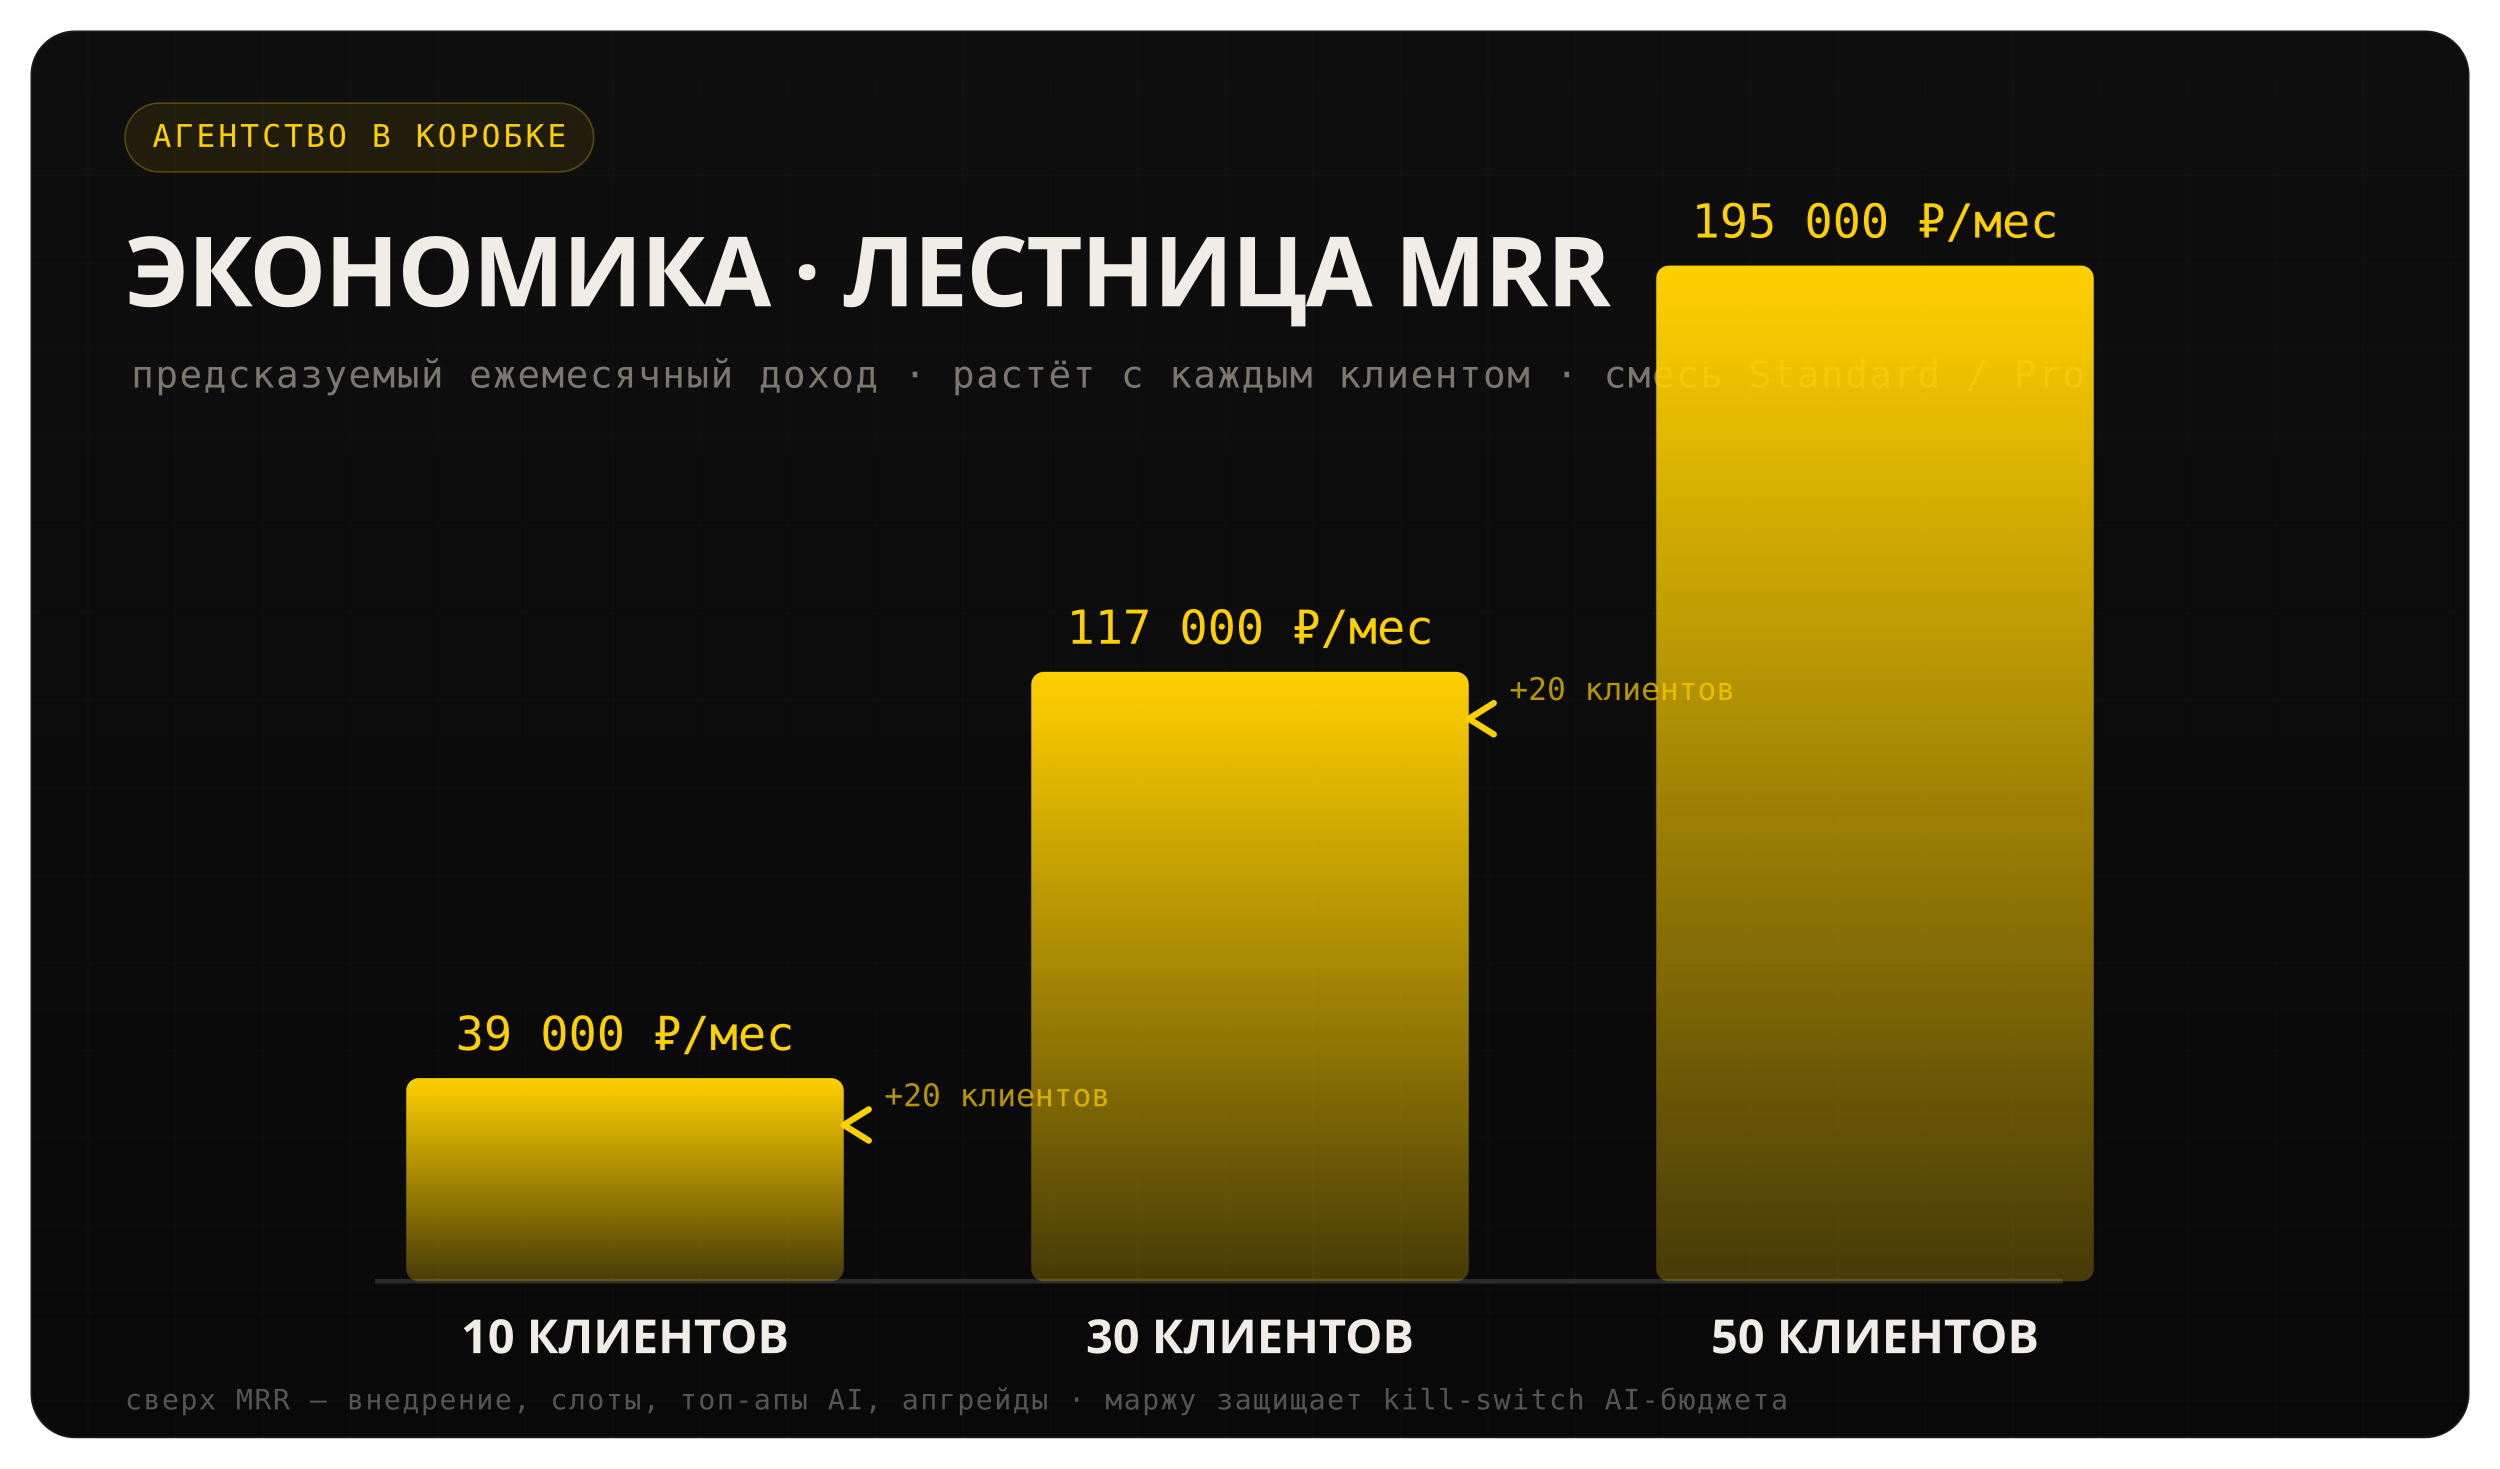
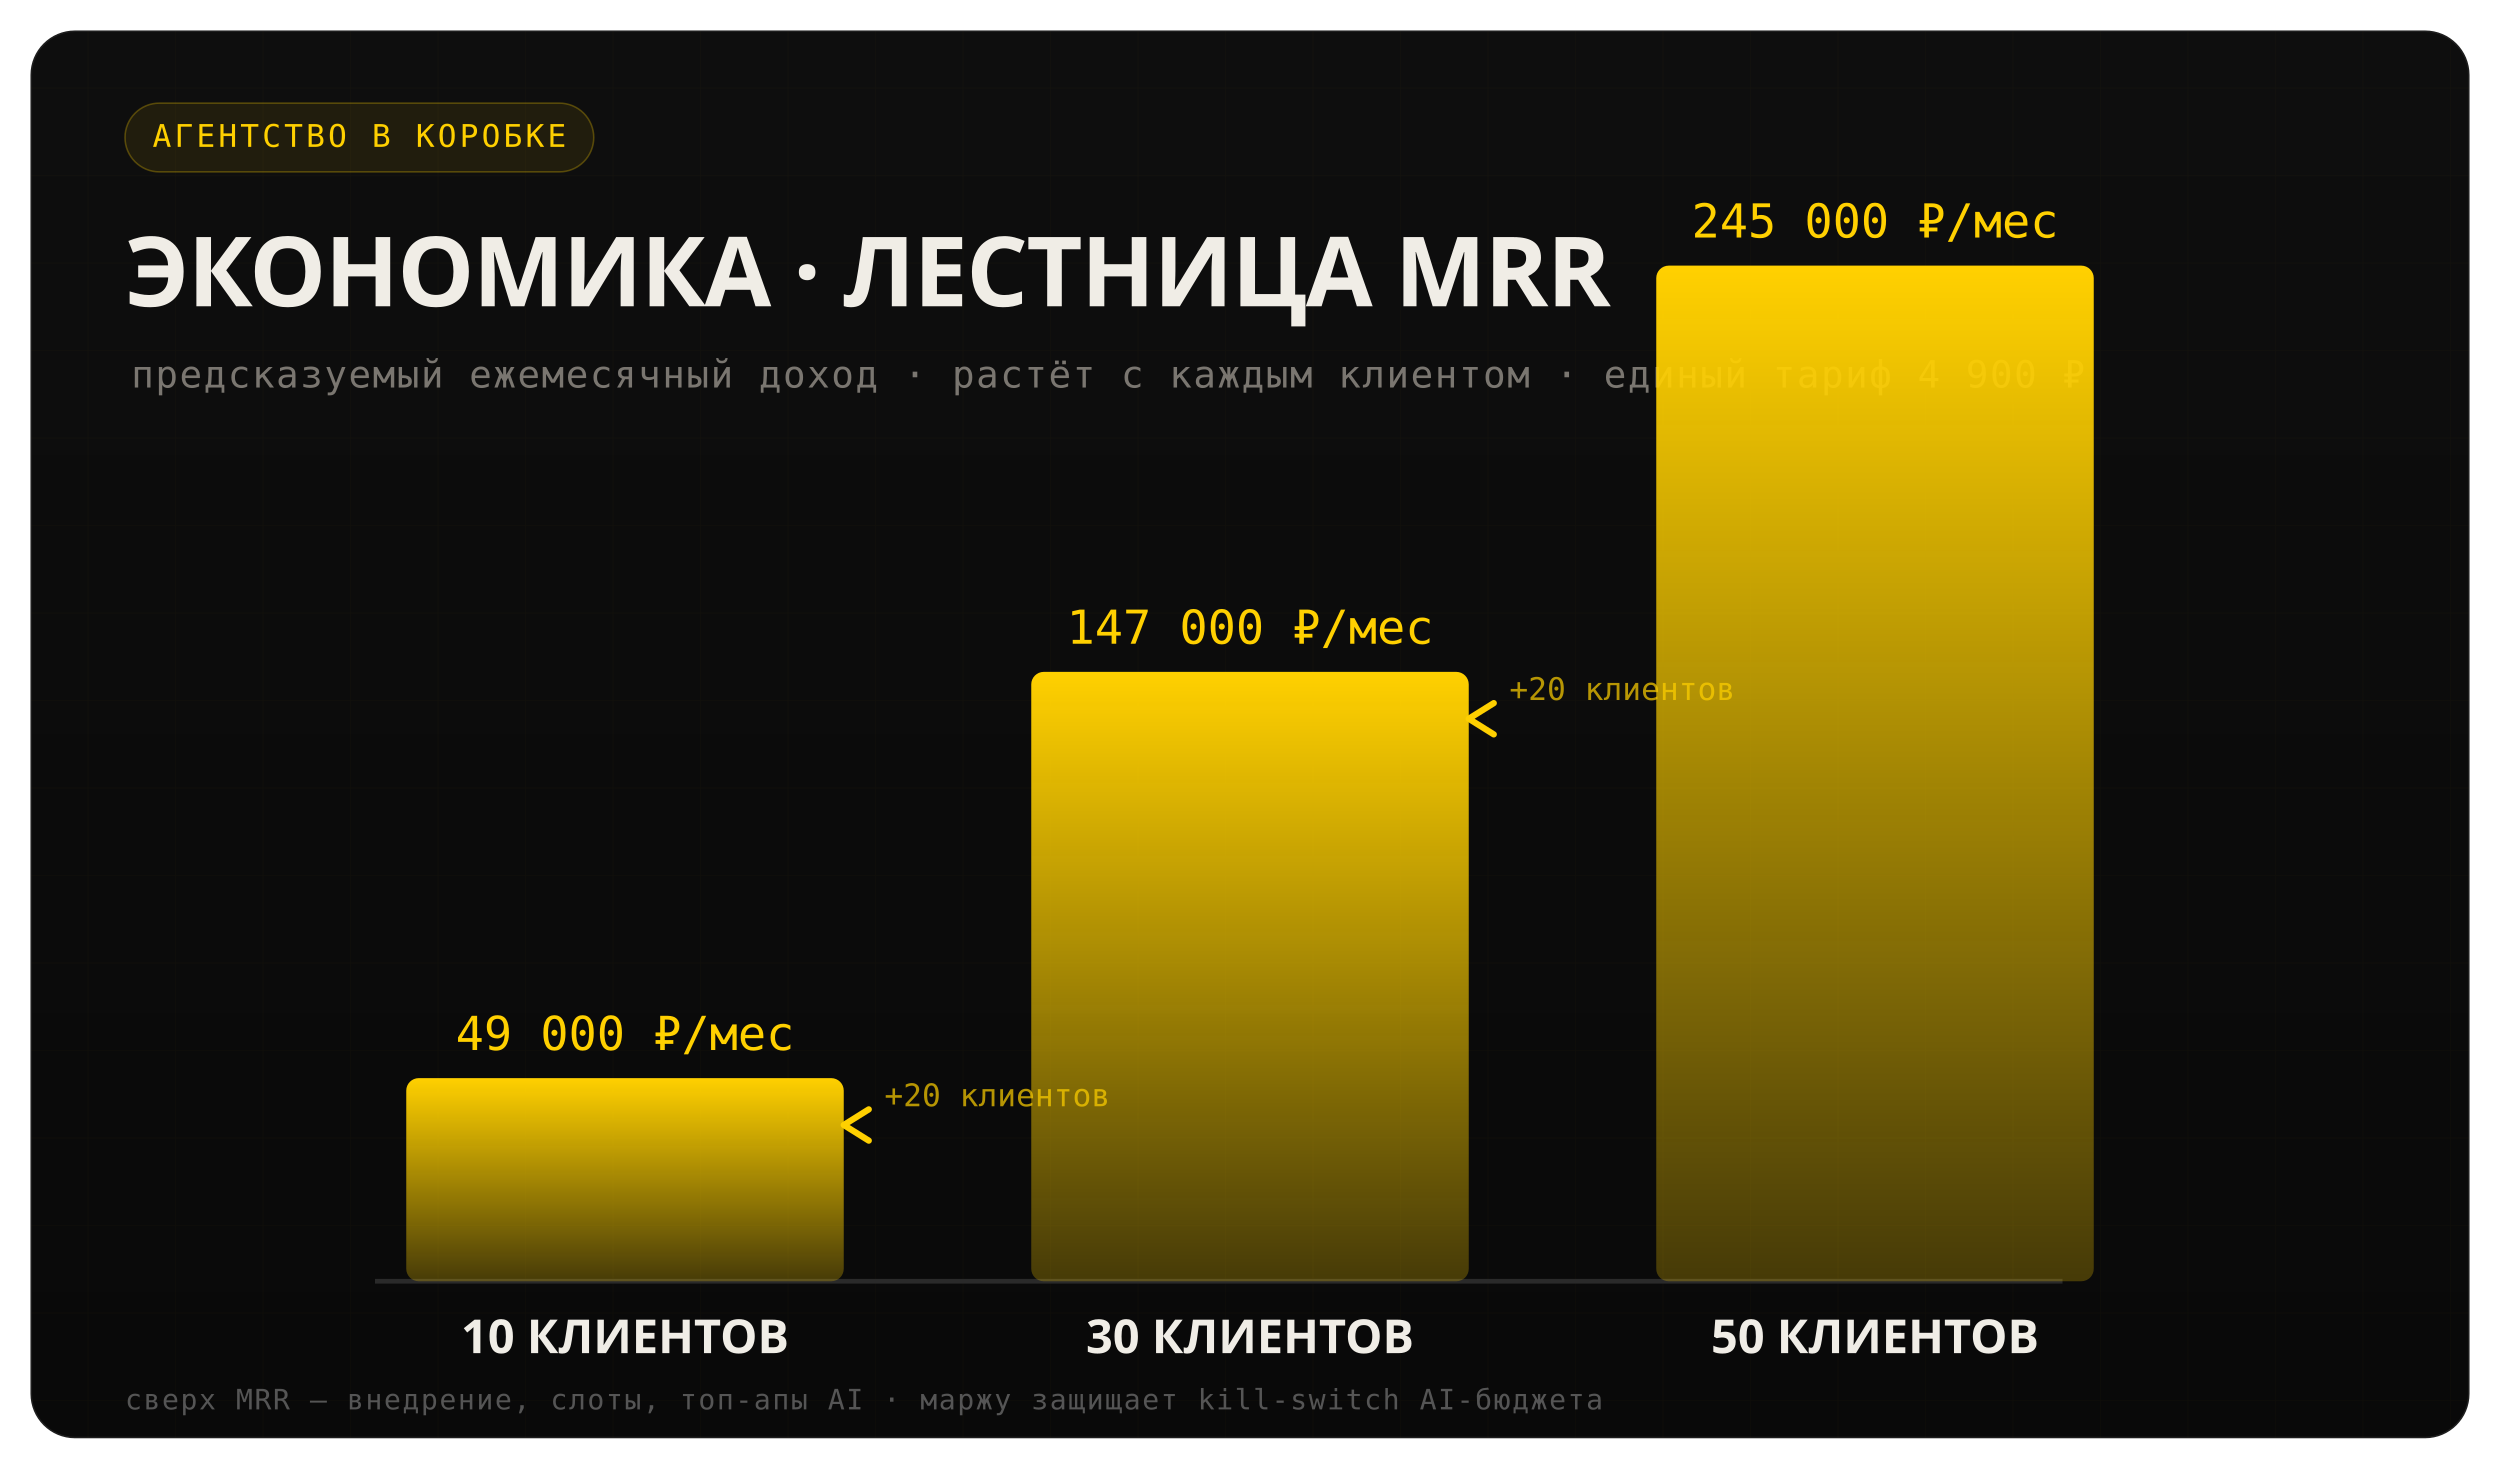
<svg xmlns="http://www.w3.org/2000/svg" viewBox="0 0 1600 940" width="1600" height="940" role="img" aria-label="Экономика NCAi: лестница MRR">
  <defs>
    <linearGradient id="panel" x1="0" y1="0" x2="0" y2="1">
      <stop offset="0" stop-color="#0e0e0e" />
      <stop offset="1" stop-color="#090909" />
    </linearGradient>
    <linearGradient id="bar" x1="0" y1="0" x2="0" y2="1">
      <stop offset="0" stop-color="#FFD000" />
      <stop offset="1" stop-color="rgba(255,208,0,.25)" />
    </linearGradient>
    <pattern id="grid" width="56" height="56" patternUnits="userSpaceOnUse">
      <path d="M56 0H0V56" fill="none" stroke="rgba(255,208,0,.04)" stroke-width="1" />
    </pattern>
  </defs>
  <rect x="20" y="20" width="1560" height="900" rx="28" fill="url(#panel)" stroke="#1e1e1e" />
  <rect x="20" y="20" width="1560" height="900" rx="28" fill="url(#grid)" opacity=".5" />
  <rect x="80" y="66" width="300" height="44" rx="22" fill="rgba(255,208,0,.08)" stroke="rgba(255,208,0,.28)" />
  <text x="230" y="94" text-anchor="middle" font-family="'Space Mono',monospace" font-size="20" letter-spacing="2" fill="#FFD000">АГЕНТСТВО В КОРОБКЕ</text>
  <text x="80" y="196" font-family="'Space Grotesk',sans-serif" font-weight="800" font-size="62" letter-spacing="-1" fill="#f0ede6">ЭКОНОМИКА · ЛЕСТНИЦА MRR</text>
-   <text x="84" y="248" font-family="'Space Mono',monospace" font-size="24" letter-spacing="1" fill="#7a7670">предсказуемый ежемесячный доход · растёт с каждым клиентом · смесь Standard / Pro</text>
+   <text x="84" y="248" font-family="'Space Mono',monospace" font-size="24" letter-spacing="1" fill="#7a7670">предсказуемый ежемесячный доход · растёт с каждым клиентом · единый тариф 4 900 ₽</text>
  <line x1="240" y1="820" x2="1320" y2="820" stroke="#2a2a2a" stroke-width="3" />
  <rect x="260" y="690" width="280" height="130" rx="8" fill="url(#bar)" />
-   <text x="400" y="672" text-anchor="middle" font-family="'Space Mono',monospace" font-size="30" fill="#FFD000">39 000 ₽/мес</text>
+   <text x="400" y="672" text-anchor="middle" font-family="'Space Mono',monospace" font-size="30" fill="#FFD000">49 000 ₽/мес</text>
  <text x="400" y="866" text-anchor="middle" font-family="'Space Grotesk',sans-serif" font-weight="800" font-size="30" fill="#f0ede6">10 КЛИЕНТОВ</text>
  <rect x="660" y="430" width="280" height="390" rx="8" fill="url(#bar)" />
-   <text x="800" y="412" text-anchor="middle" font-family="'Space Mono',monospace" font-size="30" fill="#FFD000">117 000 ₽/мес</text>
+   <text x="800" y="412" text-anchor="middle" font-family="'Space Mono',monospace" font-size="30" fill="#FFD000">147 000 ₽/мес</text>
  <text x="800" y="866" text-anchor="middle" font-family="'Space Grotesk',sans-serif" font-weight="800" font-size="30" fill="#f0ede6">30 КЛИЕНТОВ</text>
  <rect x="1060" y="170" width="280" height="650" rx="8" fill="url(#bar)" />
-   <text x="1200" y="152" text-anchor="middle" font-family="'Space Mono',monospace" font-size="30" fill="#FFD000">195 000 ₽/мес</text>
+   <text x="1200" y="152" text-anchor="middle" font-family="'Space Mono',monospace" font-size="30" fill="#FFD000">245 000 ₽/мес</text>
  <text x="1200" y="866" text-anchor="middle" font-family="'Space Grotesk',sans-serif" font-weight="800" font-size="30" fill="#f0ede6">50 КЛИЕНТОВ</text>
  <g stroke="#FFD000" stroke-width="4" fill="none" stroke-linecap="round">
    <path d="M540,720 l16,-10 m-16,10 l16,10" />
    <path d="M940,460 l16,-10 m-16,10 l16,10" />
  </g>
  <text x="566" y="708" font-family="'Space Mono',monospace" font-size="20" fill="rgba(255,208,0,.7)">+20 клиентов</text>
  <text x="966" y="448" font-family="'Space Mono',monospace" font-size="20" fill="rgba(255,208,0,.7)">+20 клиентов</text>
-   <text x="80" y="902" font-family="'Space Mono',monospace" font-size="18" letter-spacing="1" fill="#555">сверх MRR — внедрение, слоты, топ-апы AI, апгрейды · маржу защищает kill-switch AI-бюджета</text>
+   <text x="80" y="902" font-family="'Space Mono',monospace" font-size="18" letter-spacing="1" fill="#555">сверх MRR — внедрение, слоты, топ-апы AI · маржу защищает kill-switch AI-бюджета</text>
</svg>
